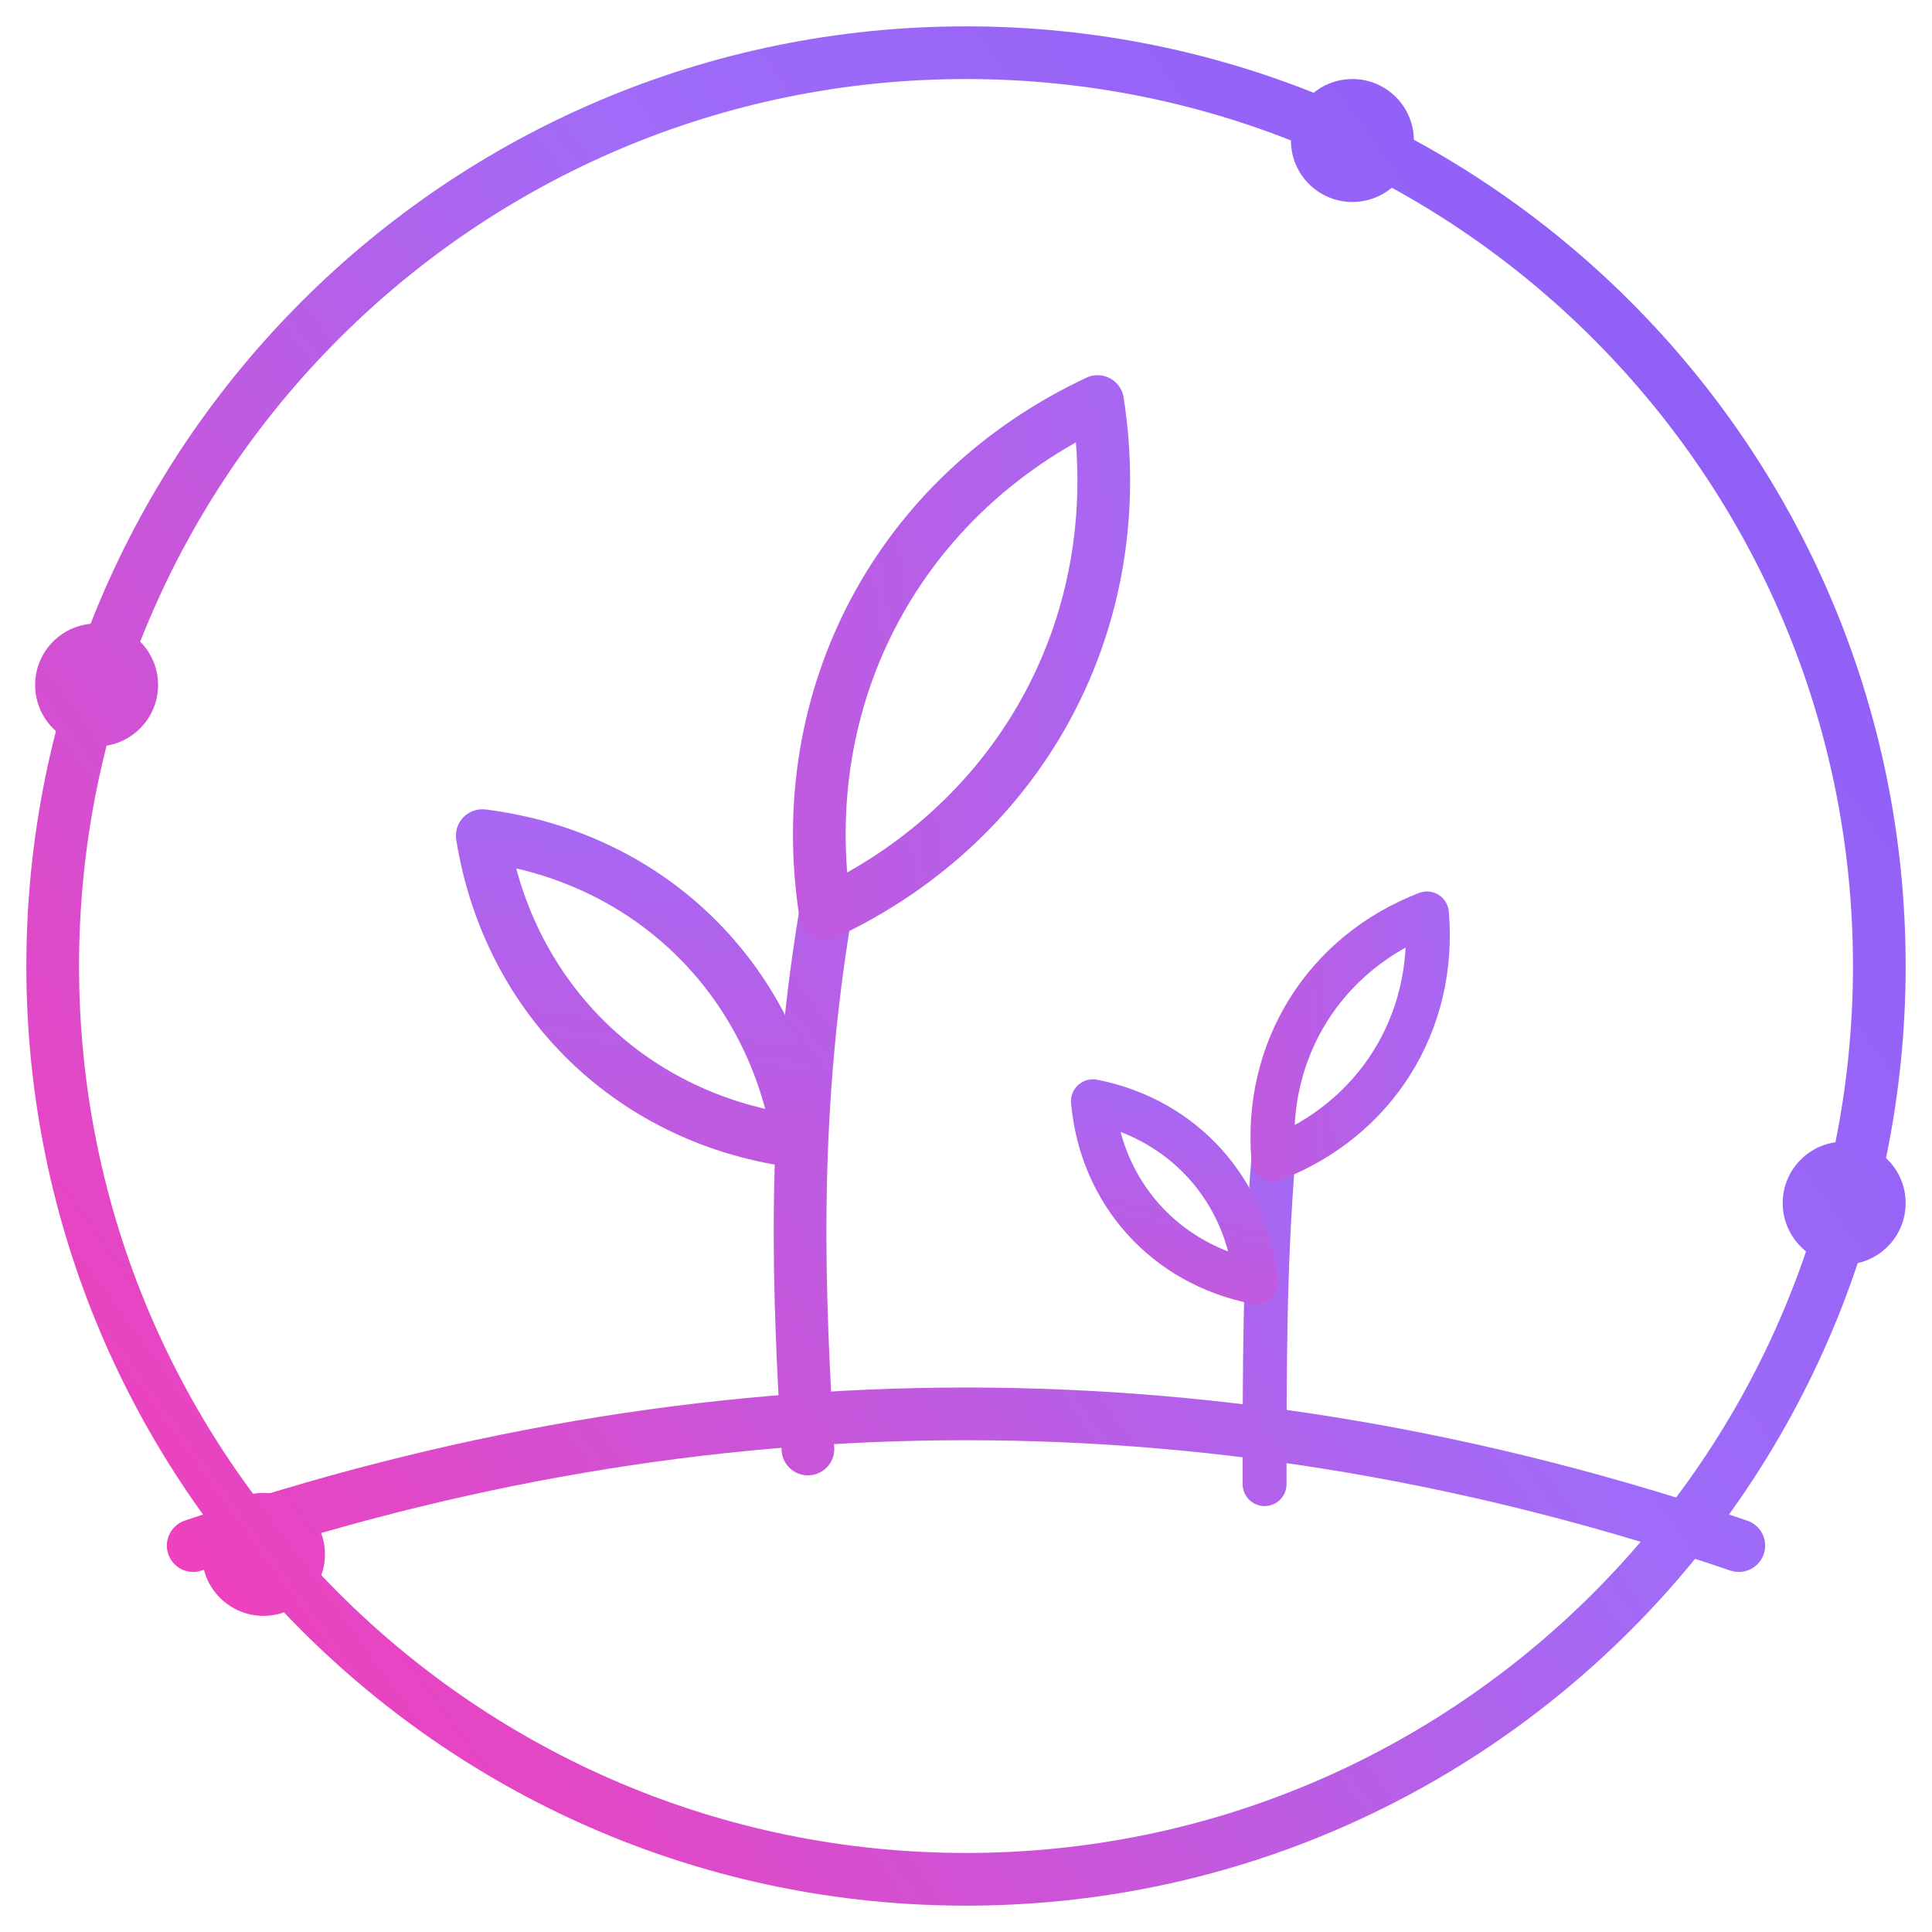
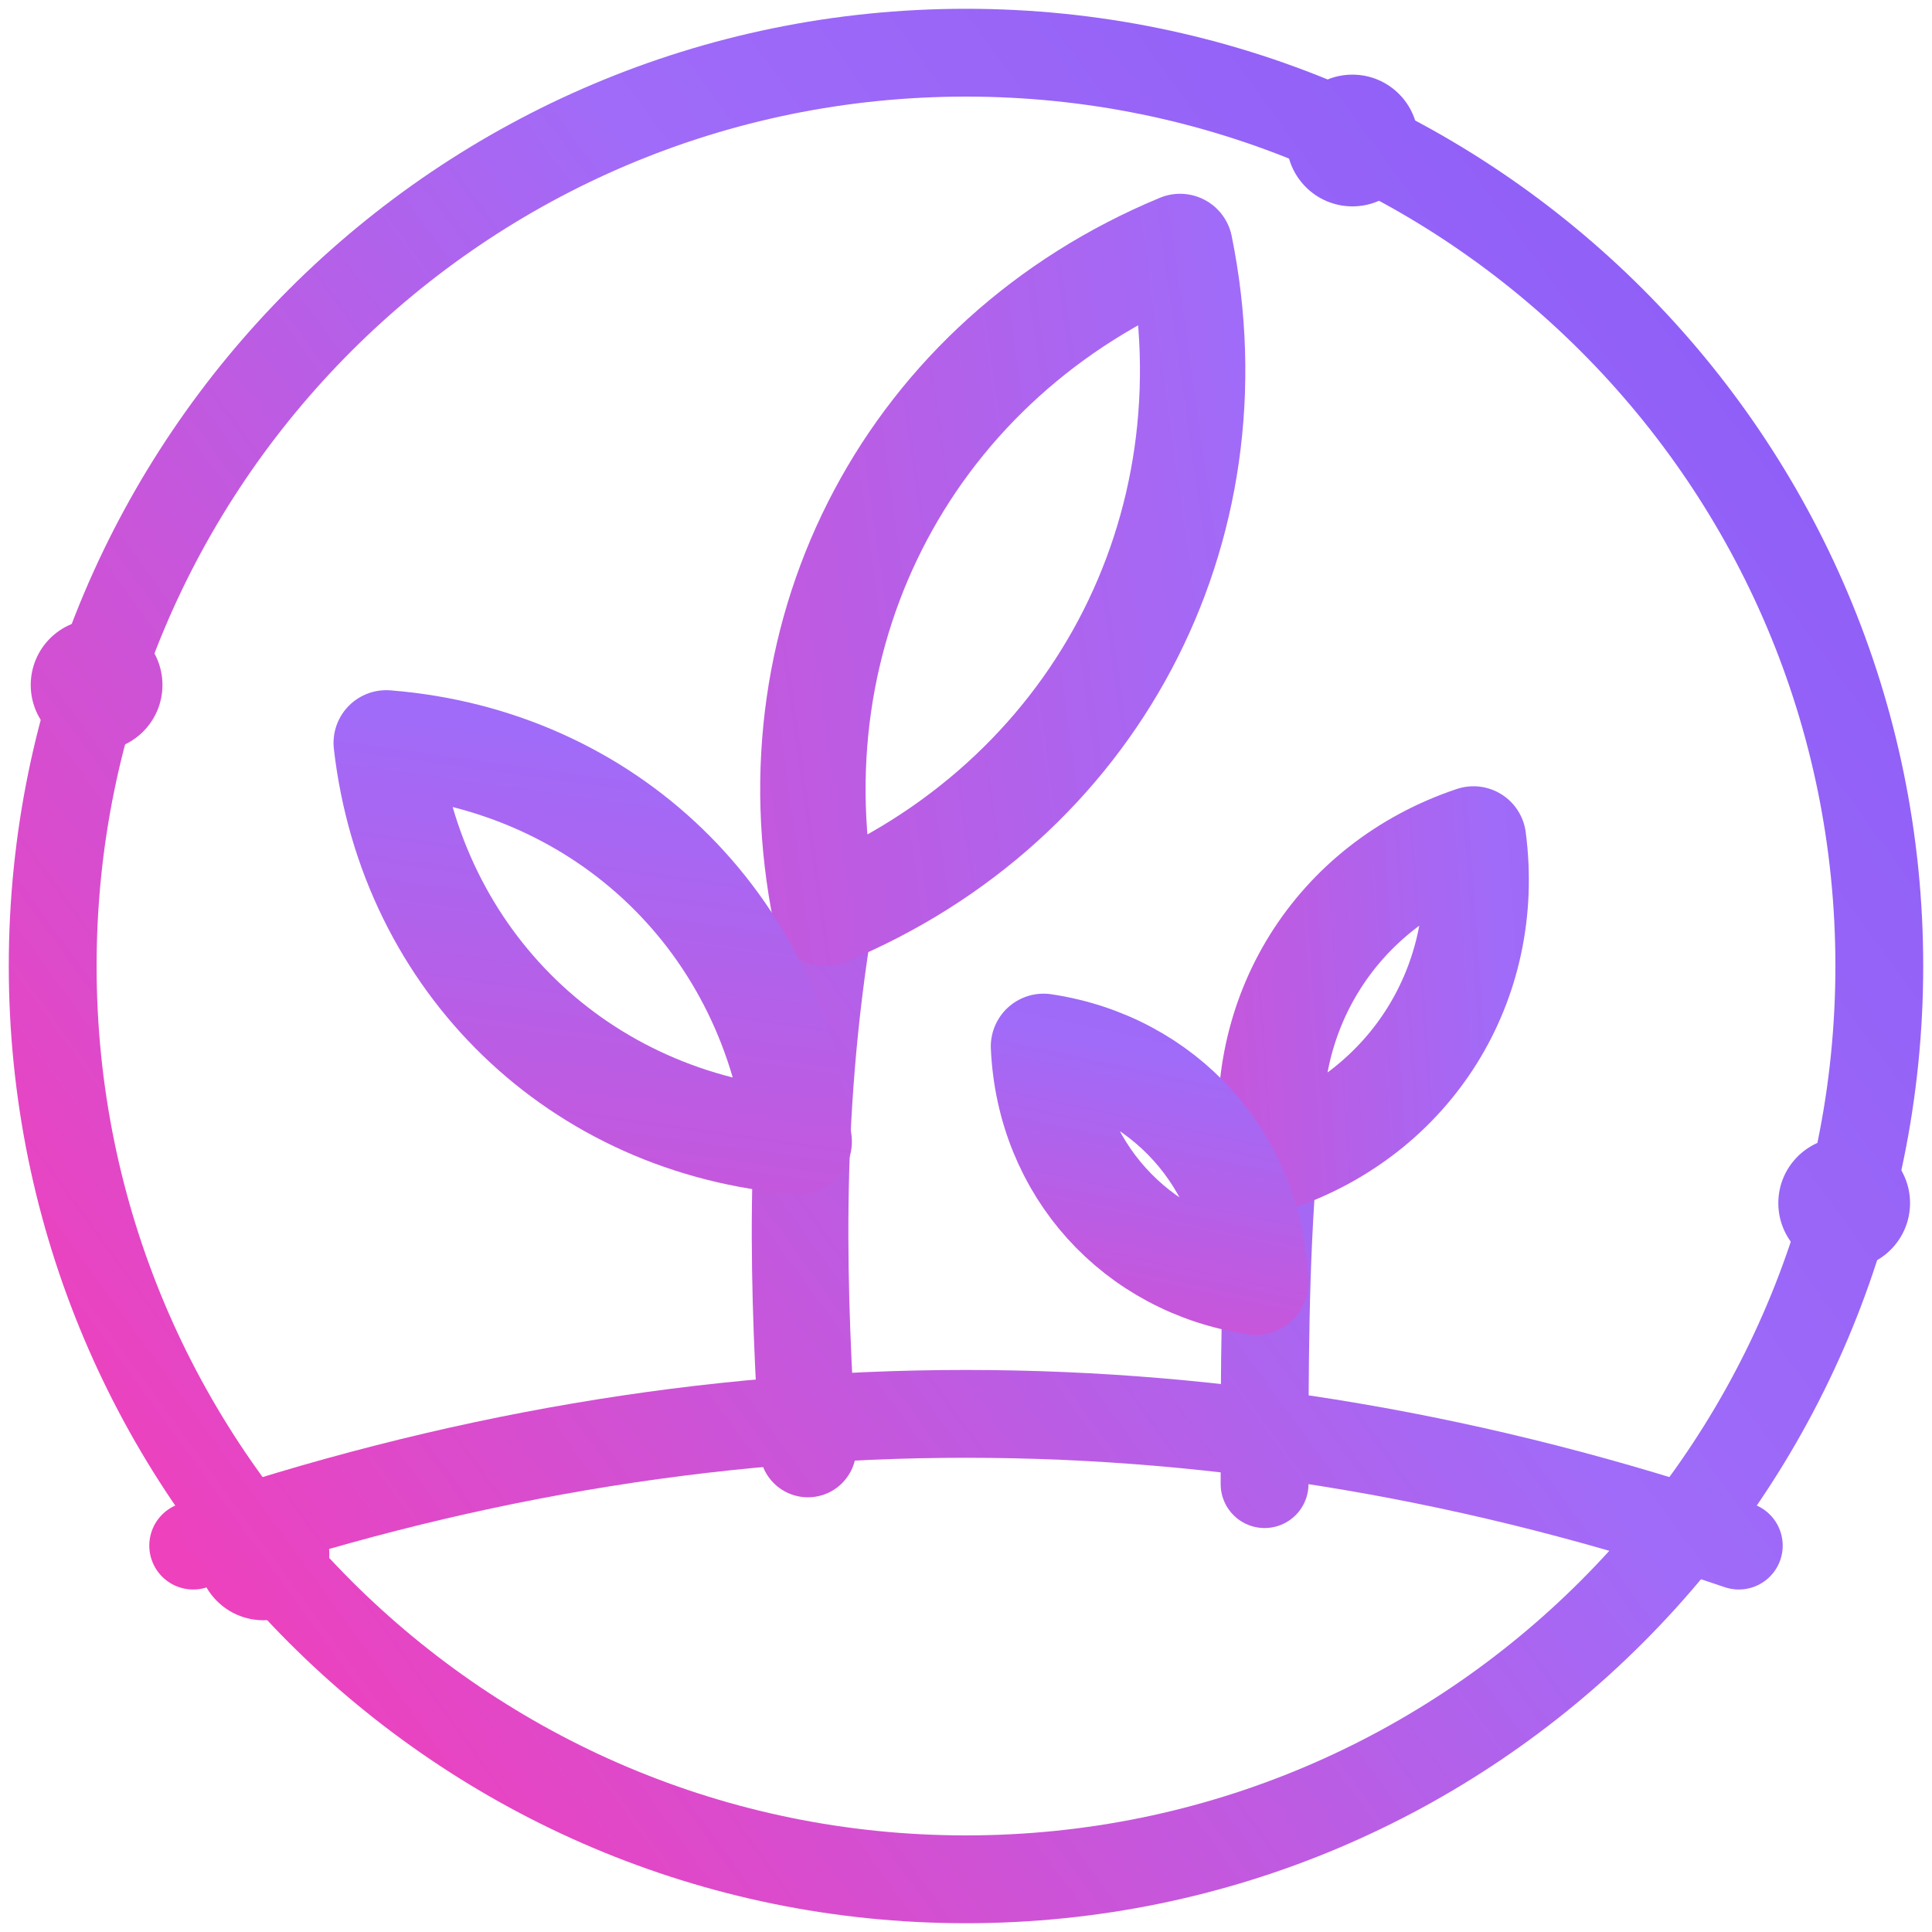
<svg xmlns="http://www.w3.org/2000/svg" viewBox="-110 -162 220 220" role="img" aria-label="启禾社区">
  <defs>
    <linearGradient id="qihe" x1="-110" y1="10" x2="110" y2="-150" gradientUnits="userSpaceOnUse">
      <stop offset="0" stop-color="#F53DB8" />
      <stop offset=".55" stop-color="#A06BF8" />
      <stop offset="1" stop-color="#895AF6" />
    </linearGradient>
  </defs>
  <g fill="none" stroke="url(#qihe)" stroke-linecap="round" stroke-linejoin="round">
-     <circle cx="0" cy="-52" r="104" stroke-width="6" />
-     <path d="M-88,14 Q0,-16 88,14" stroke-width="6" />
-     <path d="M-18,3 C-19,-14 -20,-34 -16,-58" stroke-width="6" />
-     <path transform="translate(-16,-58) rotate(28)" d="M0,0 C-15,-20 -15,-46 0,-66 C15,-46 15,-20 0,0Z" stroke-width="6" />
-     <path transform="translate(-19,-32) rotate(-46) scale(.76)" d="M0,0 C-15,-20 -15,-46 0,-66 C15,-46 15,-20 0,0Z" stroke-width="7.9" />
-     <path d="M34,7 C34,-6 34,-18 35,-30" stroke-width="5" />
-     <path transform="translate(35,-30) rotate(32) scale(.5)" d="M0,0 C-15,-20 -15,-46 0,-66 C15,-46 15,-20 0,0Z" stroke-width="10" />
-     <path transform="translate(33,-16) rotate(-42) scale(.42)" d="M0,0 C-15,-20 -15,-46 0,-66 C15,-46 15,-20 0,0Z" stroke-width="11.9" />
+     <circle cx="0" cy="-52" r="104" stroke-width="10" />
+     <path d="M-88,14 Q0,-16 88,14" stroke-width="10" />
+     <path d="M-18,3 C-19,-14 -20,-34 -16,-58" stroke-width="11" />
+     <path d="M34,7 C34,-6 34,-18 35,-30" stroke-width="10" />
+     <path transform="translate(-16,-58) rotate(28)" d="M0,0 C-21,-25.5 -21,-60.5 0,-86 C21,-60.5 21,-25.5 0,0Z" stroke-width="12" />
+     <path transform="translate(-19,-32) rotate(-46) scale(.76)" d="M0,0 C-21,-25.5 -21,-60.5 0,-86 C21,-60.5 21,-25.5 0,0Z" stroke-width="15.8" />
+     <path transform="translate(35,-30) rotate(32) scale(.5)" d="M0,0 C-21,-25.5 -21,-60.5 0,-86 C21,-60.5 21,-25.5 0,0Z" stroke-width="24" />
+     <path transform="translate(33,-16) rotate(-42) scale(.42)" d="M0,0 C-21,-25.5 -21,-60.5 0,-86 C21,-60.5 21,-25.5 0,0Z" stroke-width="28.6" />
  </g>
  <g fill="url(#qihe)">
-     <circle cx="44" cy="-146" r="7" />
-     <circle cx="-99" cy="-84" r="7" />
-     <circle cx="-80" cy="15" r="7" />
-     <circle cx="100" cy="-25" r="7" />
+     <circle cx="44" cy="-146" r="7.5" />
+     <circle cx="-99" cy="-84" r="7.5" />
+     <circle cx="-80" cy="15" r="7.5" />
+     <circle cx="100" cy="-25" r="7.5" />
  </g>
</svg>
